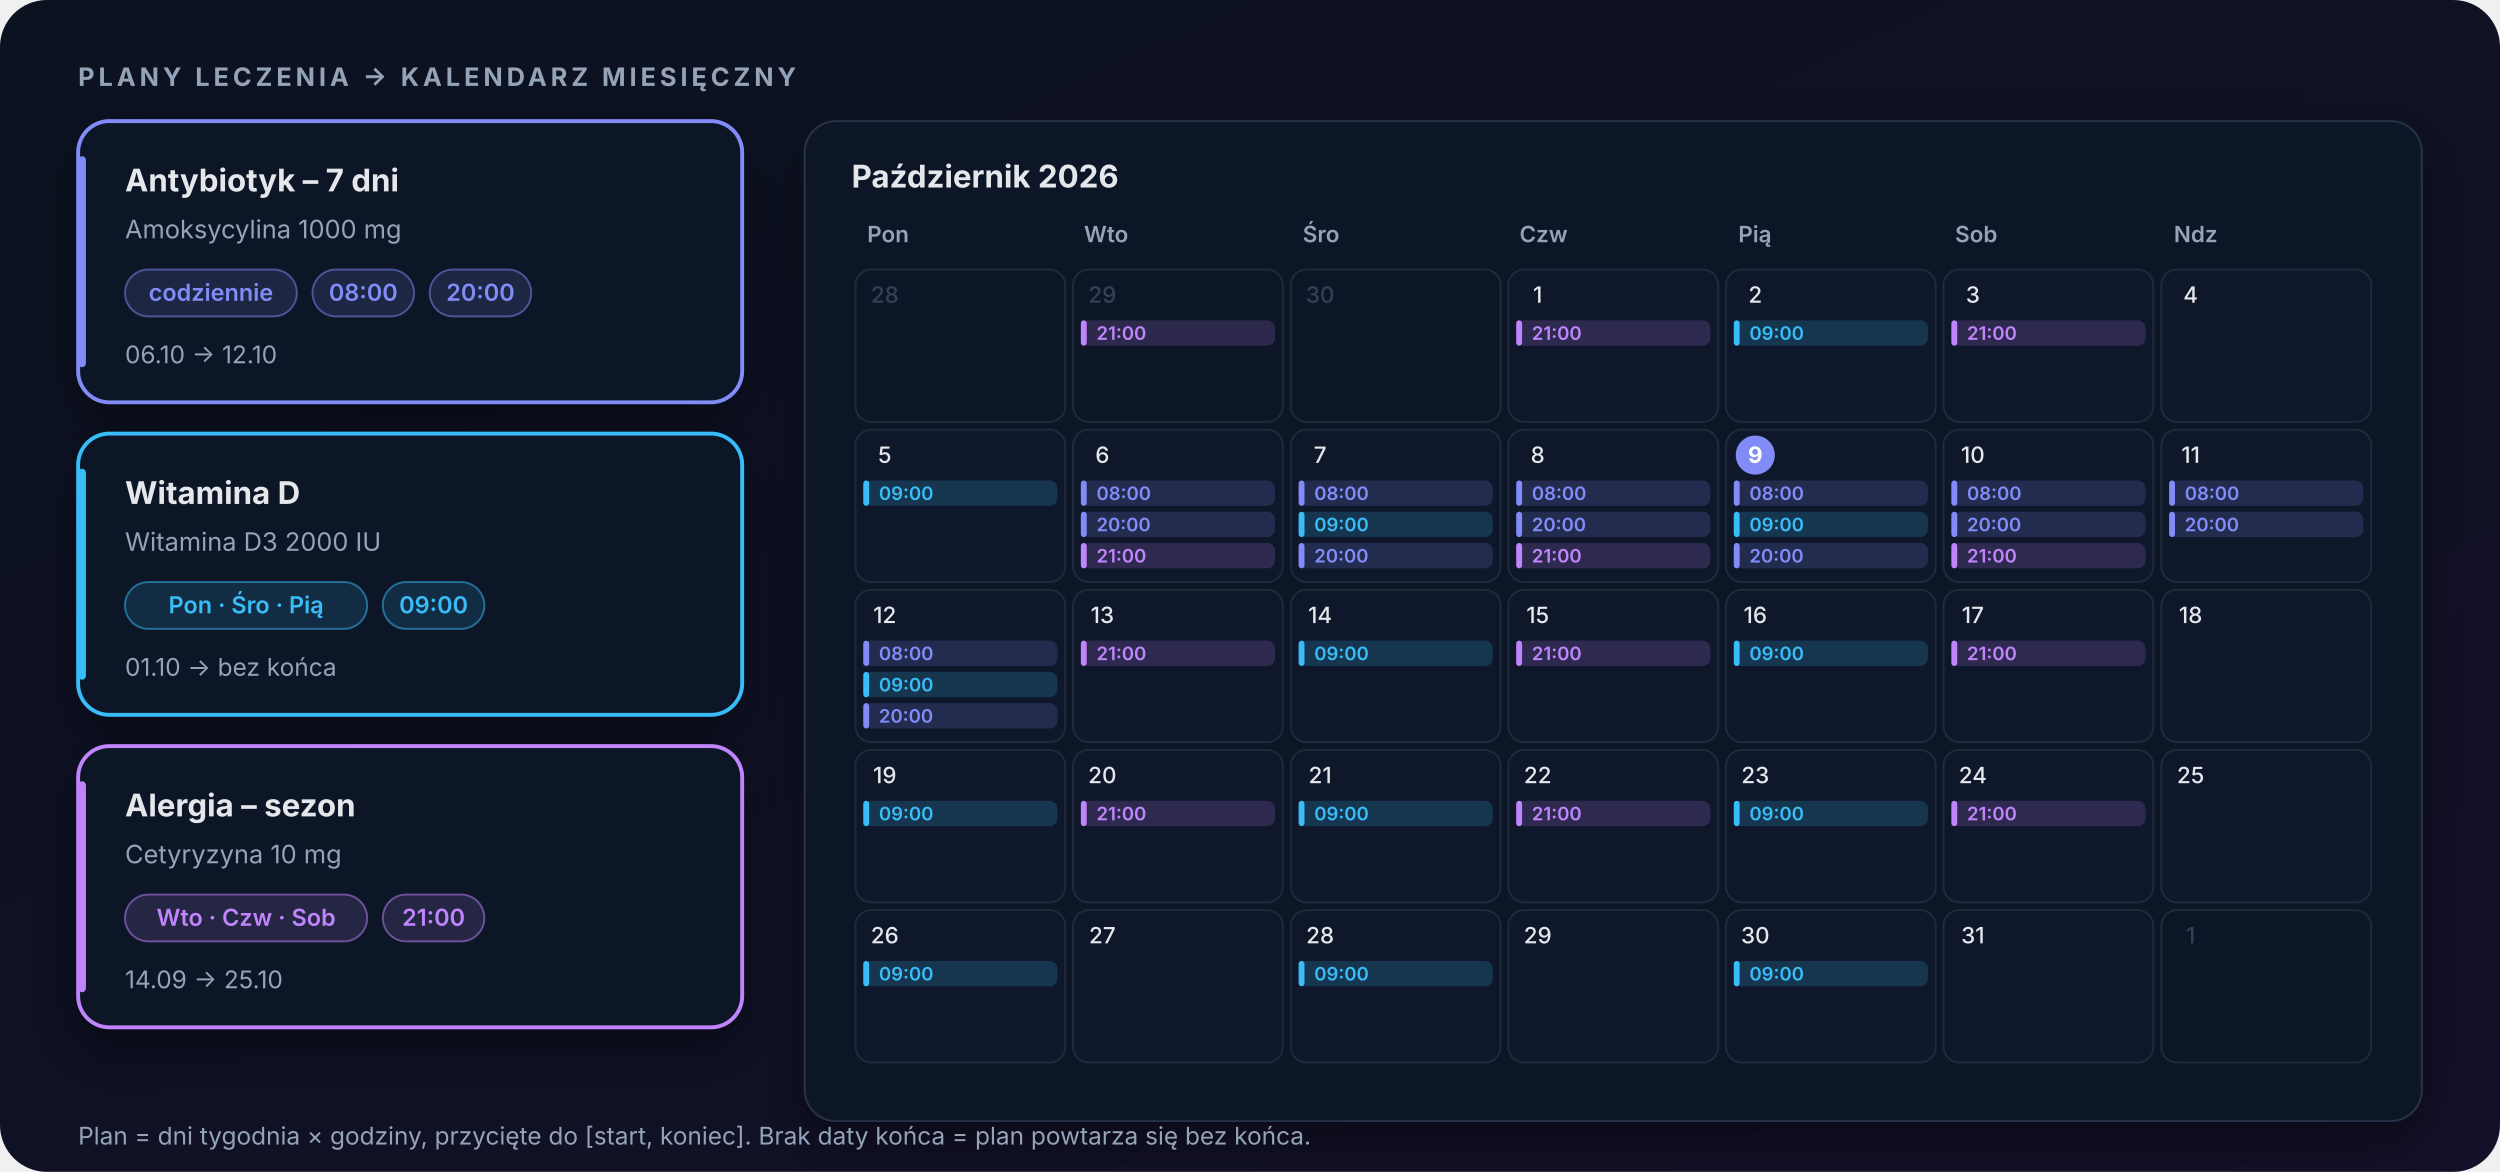
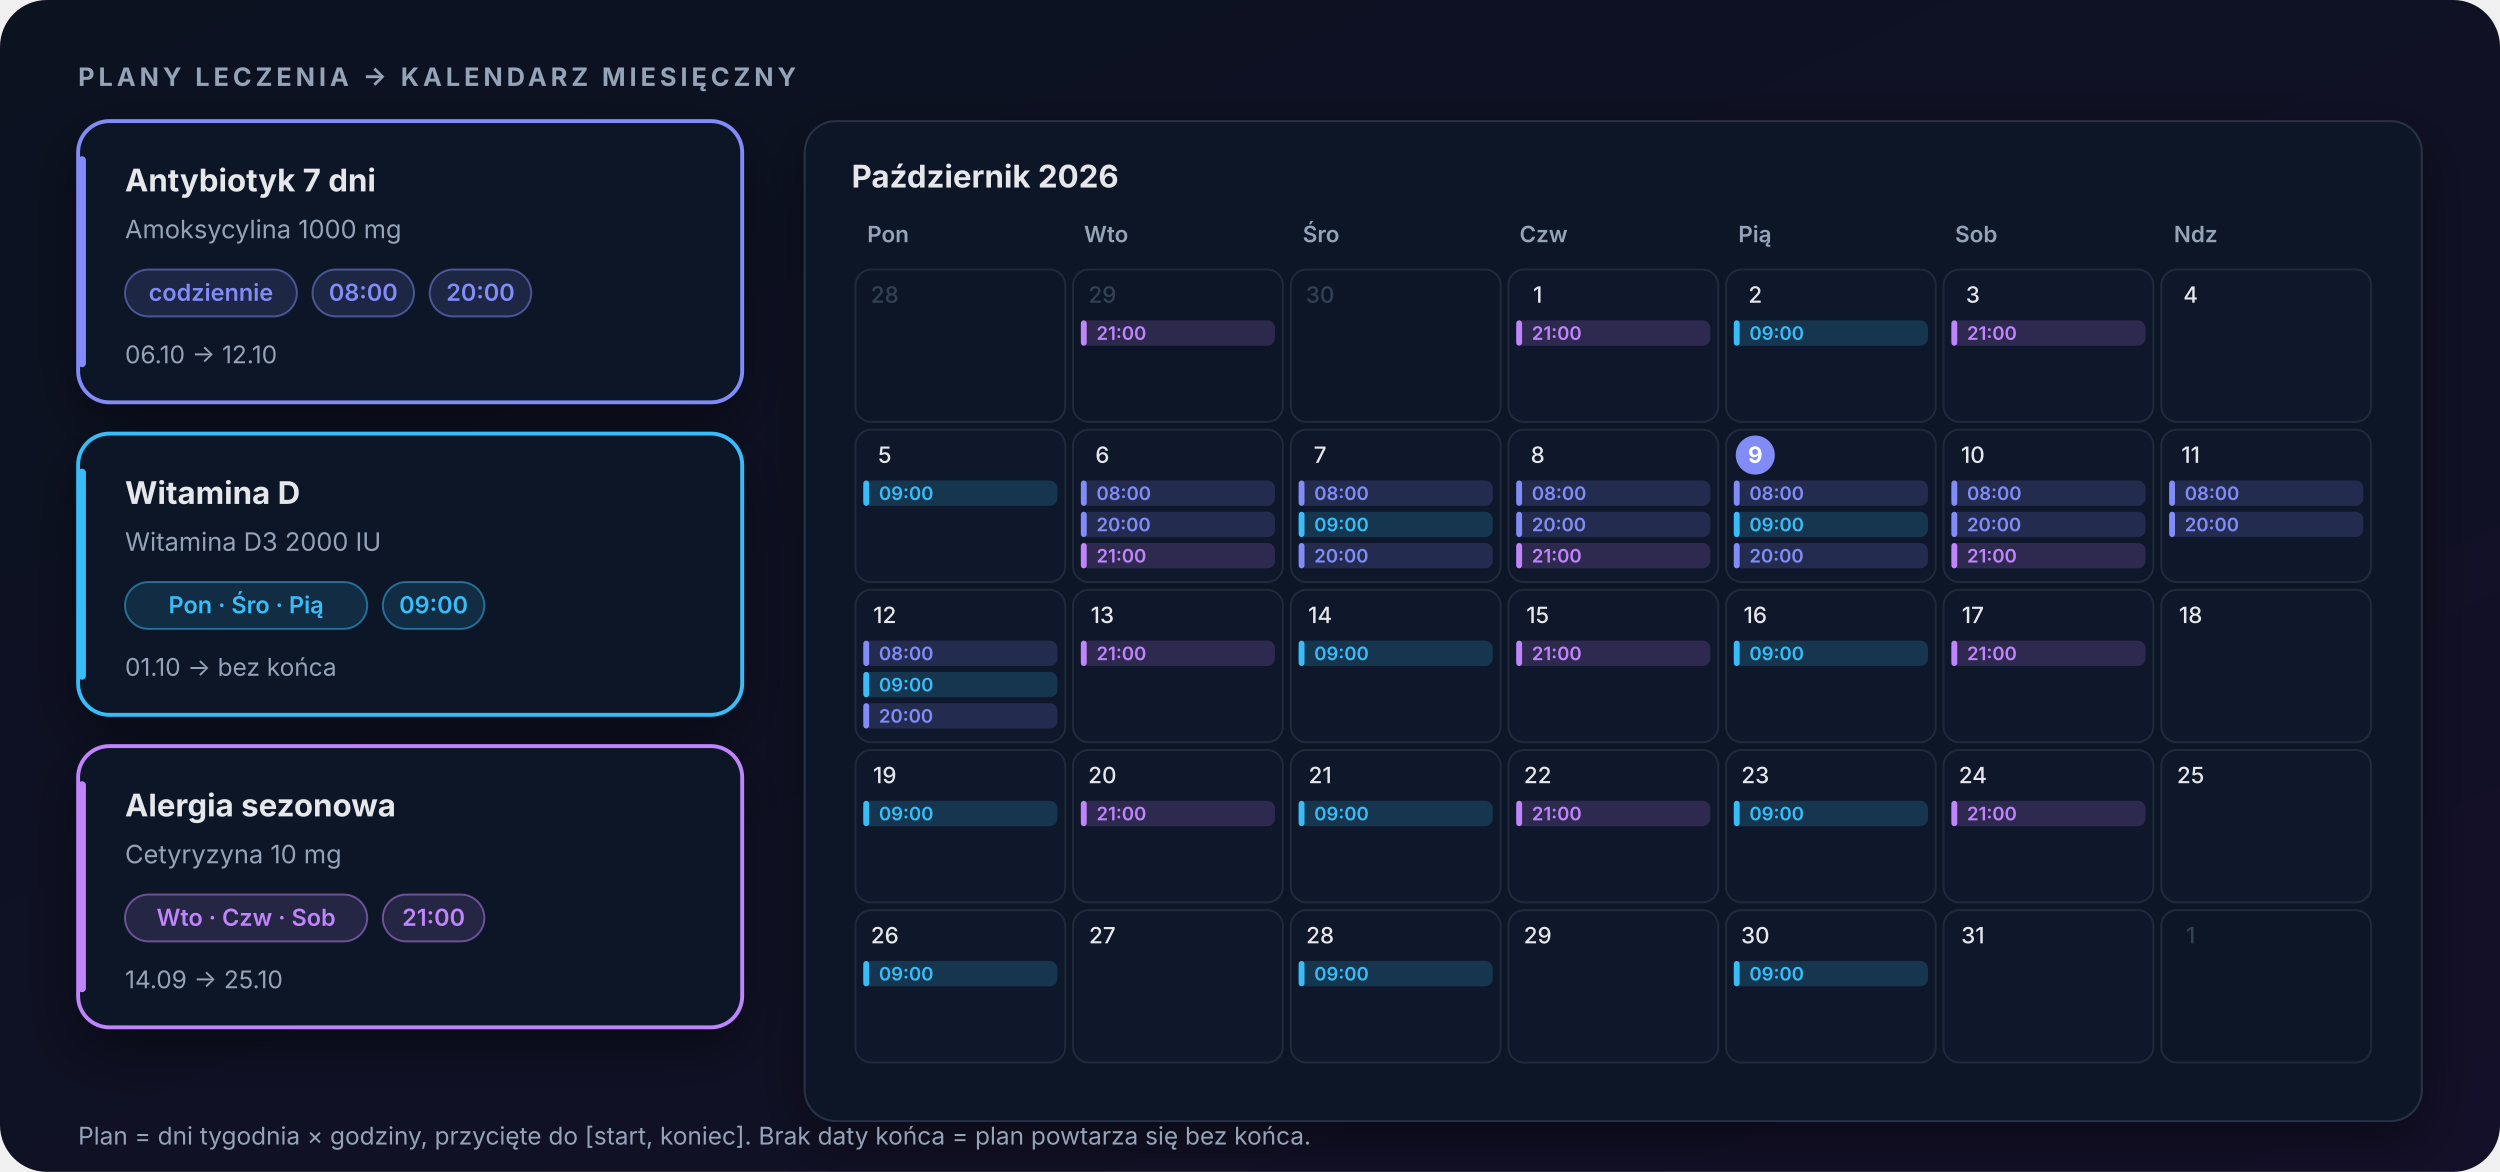
<svg xmlns="http://www.w3.org/2000/svg" width="1280" height="600" viewBox="0 0 1280 600" role="img" aria-label="Treatment plans expanded into a calendar">
  <style>@keyframes a1{0%,2.50%{opacity:0}4.38%,93.00%{opacity:1}96.00%,100%{opacity:0}}.a1{animation:a1 16s infinite;transform-box:fill-box}@keyframes a2{0%,27.50%{opacity:0}29.38%,93.00%{opacity:1}96.00%,100%{opacity:0}}.a2{animation:a2 16s infinite;transform-box:fill-box}@keyframes a3{0%,52.50%{opacity:0}54.38%,93.00%{opacity:1}96.00%,100%{opacity:0}}.a3{animation:a3 16s infinite;transform-box:fill-box}@keyframes a4{0%,56.00%{opacity:0;transform:translateY(6px)}57.56%,93.00%{opacity:1;transform:translateY(0)}96.00%,100%{opacity:0;transform:translateY(6px)}}.a4{animation:a4 16s infinite;transform-box:fill-box}@keyframes a5{0%,56.75%{opacity:0;transform:translateY(6px)}58.31%,93.00%{opacity:1;transform:translateY(0)}96.00%,100%{opacity:0;transform:translateY(6px)}}.a5{animation:a5 16s infinite;transform-box:fill-box}@keyframes a6{0%,32.12%{opacity:0;transform:translateY(6px)}33.69%,93.00%{opacity:1;transform:translateY(0)}96.00%,100%{opacity:0;transform:translateY(6px)}}.a6{animation:a6 16s infinite;transform-box:fill-box}@keyframes a7{0%,57.50%{opacity:0;transform:translateY(6px)}59.06%,93.00%{opacity:1;transform:translateY(0)}96.00%,100%{opacity:0;transform:translateY(6px)}}.a7{animation:a7 16s infinite;transform-box:fill-box}@keyframes a8{0%,33.25%{opacity:0;transform:translateY(6px)}34.81%,93.00%{opacity:1;transform:translateY(0)}96.00%,100%{opacity:0;transform:translateY(6px)}}.a8{animation:a8 16s infinite;transform-box:fill-box}@keyframes a9{0%,8.62%{opacity:0;transform:translateY(6px)}10.19%,93.00%{opacity:1;transform:translateY(0)}96.00%,100%{opacity:0;transform:translateY(6px)}}.a9{animation:a9 16s infinite;transform-box:fill-box}@keyframes a10{0%,8.62%{opacity:0;transform:translateY(6px)}10.19%,93.00%{opacity:1;transform:translateY(0)}96.00%,100%{opacity:0;transform:translateY(6px)}}.a10{animation:a10 16s infinite;transform-box:fill-box}@keyframes a11{0%,58.63%{opacity:0;transform:translateY(6px)}60.19%,93.00%{opacity:1;transform:translateY(0)}96.00%,100%{opacity:0;transform:translateY(6px)}}.a11{animation:a11 16s infinite;transform-box:fill-box}@keyframes a12{0%,9.00%{opacity:0;transform:translateY(6px)}10.56%,93.00%{opacity:1;transform:translateY(0)}96.00%,100%{opacity:0;transform:translateY(6px)}}.a12{animation:a12 16s infinite;transform-box:fill-box}@keyframes a13{0%,34.00%{opacity:0;transform:translateY(6px)}35.56%,93.00%{opacity:1;transform:translateY(0)}96.00%,100%{opacity:0;transform:translateY(6px)}}.a13{animation:a13 16s infinite;transform-box:fill-box}@keyframes a14{0%,9.00%{opacity:0;transform:translateY(6px)}10.56%,93.00%{opacity:1;transform:translateY(0)}96.00%,100%{opacity:0;transform:translateY(6px)}}.a14{animation:a14 16s infinite;transform-box:fill-box}@keyframes a15{0%,9.38%{opacity:0;transform:translateY(6px)}10.94%,93.00%{opacity:1;transform:translateY(0)}96.00%,100%{opacity:0;transform:translateY(6px)}}.a15{animation:a15 16s infinite;transform-box:fill-box}@keyframes a16{0%,9.38%{opacity:0;transform:translateY(6px)}10.94%,93.00%{opacity:1;transform:translateY(0)}96.00%,100%{opacity:0;transform:translateY(6px)}}.a16{animation:a16 16s infinite;transform-box:fill-box}@keyframes a17{0%,59.38%{opacity:0;transform:translateY(6px)}60.94%,93.00%{opacity:1;transform:translateY(0)}96.00%,100%{opacity:0;transform:translateY(6px)}}.a17{animation:a17 16s infinite;transform-box:fill-box}@keyframes a18{0%,9.75%{opacity:0;transform:translateY(6px)}11.31%,93.00%{opacity:1;transform:translateY(0)}96.00%,100%{opacity:0;transform:translateY(6px)}}.a18{animation:a18 16s infinite;transform-box:fill-box}@keyframes a19{0%,34.75%{opacity:0;transform:translateY(6px)}36.31%,93.00%{opacity:1;transform:translateY(0)}96.00%,100%{opacity:0;transform:translateY(6px)}}.a19{animation:a19 16s infinite;transform-box:fill-box}@keyframes a20{0%,9.75%{opacity:0;transform:translateY(6px)}11.31%,93.00%{opacity:1;transform:translateY(0)}96.00%,100%{opacity:0;transform:translateY(6px)}}.a20{animation:a20 16s infinite;transform-box:fill-box}@keyframes a21{0%,10.12%{opacity:0;transform:translateY(6px)}11.69%,93.00%{opacity:1;transform:translateY(0)}96.00%,100%{opacity:0;transform:translateY(6px)}}.a21{animation:a21 16s infinite;transform-box:fill-box}@keyframes a22{0%,10.12%{opacity:0;transform:translateY(6px)}11.69%,93.00%{opacity:1;transform:translateY(0)}96.00%,100%{opacity:0;transform:translateY(6px)}}.a22{animation:a22 16s infinite;transform-box:fill-box}@keyframes a23{0%,60.13%{opacity:0;transform:translateY(6px)}61.69%,93.00%{opacity:1;transform:translateY(0)}96.00%,100%{opacity:0;transform:translateY(6px)}}.a23{animation:a23 16s infinite;transform-box:fill-box}@keyframes a24{0%,10.50%{opacity:0;transform:translateY(6px)}12.06%,93.00%{opacity:1;transform:translateY(0)}96.00%,100%{opacity:0;transform:translateY(6px)}}.a24{animation:a24 16s infinite;transform-box:fill-box}@keyframes a25{0%,10.50%{opacity:0;transform:translateY(6px)}12.06%,93.00%{opacity:1;transform:translateY(0)}96.00%,100%{opacity:0;transform:translateY(6px)}}.a25{animation:a25 16s infinite;transform-box:fill-box}@keyframes a26{0%,10.88%{opacity:0;transform:translateY(6px)}12.44%,93.00%{opacity:1;transform:translateY(0)}96.00%,100%{opacity:0;transform:translateY(6px)}}.a26{animation:a26 16s infinite;transform-box:fill-box}@keyframes a27{0%,35.88%{opacity:0;transform:translateY(6px)}37.44%,93.00%{opacity:1;transform:translateY(0)}96.00%,100%{opacity:0;transform:translateY(6px)}}.a27{animation:a27 16s infinite;transform-box:fill-box}@keyframes a28{0%,10.88%{opacity:0;transform:translateY(6px)}12.44%,93.00%{opacity:1;transform:translateY(0)}96.00%,100%{opacity:0;transform:translateY(6px)}}.a28{animation:a28 16s infinite;transform-box:fill-box}@keyframes a29{0%,61.25%{opacity:0;transform:translateY(6px)}62.81%,93.00%{opacity:1;transform:translateY(0)}96.00%,100%{opacity:0;transform:translateY(6px)}}.a29{animation:a29 16s infinite;transform-box:fill-box}@keyframes a30{0%,36.62%{opacity:0;transform:translateY(6px)}38.19%,93.00%{opacity:1;transform:translateY(0)}96.00%,100%{opacity:0;transform:translateY(6px)}}.a30{animation:a30 16s infinite;transform-box:fill-box}@keyframes a31{0%,62.00%{opacity:0;transform:translateY(6px)}63.56%,93.00%{opacity:1;transform:translateY(0)}96.00%,100%{opacity:0;transform:translateY(6px)}}.a31{animation:a31 16s infinite;transform-box:fill-box}@keyframes a32{0%,37.38%{opacity:0;transform:translateY(6px)}38.94%,93.00%{opacity:1;transform:translateY(0)}96.00%,100%{opacity:0;transform:translateY(6px)}}.a32{animation:a32 16s infinite;transform-box:fill-box}@keyframes a33{0%,62.75%{opacity:0;transform:translateY(6px)}64.31%,93.00%{opacity:1;transform:translateY(0)}96.00%,100%{opacity:0;transform:translateY(6px)}}.a33{animation:a33 16s infinite;transform-box:fill-box}@keyframes a34{0%,38.50%{opacity:0;transform:translateY(6px)}40.06%,93.00%{opacity:1;transform:translateY(0)}96.00%,100%{opacity:0;transform:translateY(6px)}}.a34{animation:a34 16s infinite;transform-box:fill-box}@keyframes a35{0%,63.88%{opacity:0;transform:translateY(6px)}65.44%,93.00%{opacity:1;transform:translateY(0)}96.00%,100%{opacity:0;transform:translateY(6px)}}.a35{animation:a35 16s infinite;transform-box:fill-box}@keyframes a36{0%,39.25%{opacity:0;transform:translateY(6px)}40.81%,93.00%{opacity:1;transform:translateY(0)}96.00%,100%{opacity:0;transform:translateY(6px)}}.a36{animation:a36 16s infinite;transform-box:fill-box}@keyframes a37{0%,64.62%{opacity:0;transform:translateY(6px)}66.19%,93.00%{opacity:1;transform:translateY(0)}96.00%,100%{opacity:0;transform:translateY(6px)}}.a37{animation:a37 16s infinite;transform-box:fill-box}@keyframes a38{0%,40.00%{opacity:0;transform:translateY(6px)}41.56%,93.00%{opacity:1;transform:translateY(0)}96.00%,100%{opacity:0;transform:translateY(6px)}}.a38{animation:a38 16s infinite;transform-box:fill-box}@keyframes a39{0%,65.38%{opacity:0;transform:translateY(6px)}66.94%,93.00%{opacity:1;transform:translateY(0)}96.00%,100%{opacity:0;transform:translateY(6px)}}.a39{animation:a39 16s infinite;transform-box:fill-box}@keyframes a40{0%,41.12%{opacity:0;transform:translateY(6px)}42.69%,93.00%{opacity:1;transform:translateY(0)}96.00%,100%{opacity:0;transform:translateY(6px)}}.a40{animation:a40 16s infinite;transform-box:fill-box}@keyframes a41{0%,41.88%{opacity:0;transform:translateY(6px)}43.44%,93.00%{opacity:1;transform:translateY(0)}96.00%,100%{opacity:0;transform:translateY(6px)}}.a41{animation:a41 16s infinite;transform-box:fill-box}@keyframes a42{0%,42.62%{opacity:0;transform:translateY(6px)}44.19%,93.00%{opacity:1;transform:translateY(0)}96.00%,100%{opacity:0;transform:translateY(6px)}}.a42{animation:a42 16s infinite;transform-box:fill-box}text{font-family:-apple-system,BlinkMacSystemFont,'Segoe UI',Inter,Roboto,'Helvetica Neue',Arial,sans-serif}</style>
  <defs>
    <linearGradient id="bg" x1="0" y1="0" x2="1" y2="1">
      <stop offset="0" stop-color="#0b1220" />
      <stop offset="1" stop-color="#141029" />
    </linearGradient>
    <filter id="sh" x="-20%" y="-20%" width="140%" height="160%">
      <feDropShadow dx="0" dy="10" stdDeviation="14" flood-color="#000" flood-opacity="0.45" />
    </filter>
    <clipPath id="clip">
      <rect width="1280" height="600" rx="24" />
    </clipPath>
  </defs>
  <g clip-path="url(#clip)">
    <rect width="1280" height="600" fill="url(#bg)" />
    <text x="40" y="44" font-size="13" font-weight="700" letter-spacing="2" fill="#94a3b8">PLANY LECZENIA → KALENDARZ MIESIĘCZNY</text>
    <rect x="40" y="62" width="340" height="144" rx="16" fill="#111827" stroke="#263244" filter="url(#sh)" />
    <rect class="a1" x="40" y="62" width="340" height="144" rx="16" fill="none" stroke="#818cf8" stroke-width="2" />
    <rect x="40" y="80" width="4" height="108" rx="2" fill="#818cf8" />
-     <text x="64" y="98" font-size="16" font-weight="700" fill="#e5e7eb">Antybiotyk – 7 dni</text>
+     <text x="64" y="98" font-size="16" font-weight="700" fill="#e5e7eb">Antybiotyk 7 dni</text>
    <text x="64" y="122" font-size="13" fill="#94a3b8">Amoksycylina 1000 mg</text>
    <rect x="64" y="138" width="88" height="24" rx="12" fill="#818cf8" fill-opacity=".14" stroke="#818cf8" stroke-opacity=".5" />
    <text x="108" y="154" font-size="12" fill="#818cf8" text-anchor="middle" font-weight="600">codziennie</text>
    <rect x="160" y="138" width="52" height="24" rx="12" fill="#818cf8" fill-opacity=".14" stroke="#818cf8" stroke-opacity=".5" />
    <text x="186" y="154" font-size="12" fill="#818cf8" text-anchor="middle" font-weight="600">08:00</text>
    <rect x="220" y="138" width="52" height="24" rx="12" fill="#818cf8" fill-opacity=".14" stroke="#818cf8" stroke-opacity=".5" />
    <text x="246" y="154" font-size="12" fill="#818cf8" text-anchor="middle" font-weight="600">20:00</text>
    <text x="64" y="186" font-size="12.5" fill="#94a3b8" font-family="ui-monospace,SFMono-Regular,Menlo,Consolas,monospace">06.10 → 12.10</text>
    <rect x="40" y="222" width="340" height="144" rx="16" fill="#111827" stroke="#263244" filter="url(#sh)" />
    <rect class="a2" x="40" y="222" width="340" height="144" rx="16" fill="none" stroke="#38bdf8" stroke-width="2" />
    <rect x="40" y="240" width="4" height="108" rx="2" fill="#38bdf8" />
    <text x="64" y="258" font-size="16" font-weight="700" fill="#e5e7eb">Witamina D</text>
    <text x="64" y="282" font-size="13" fill="#94a3b8">Witamina D3 2000 IU</text>
    <rect x="64" y="298" width="124" height="24" rx="12" fill="#38bdf8" fill-opacity=".14" stroke="#38bdf8" stroke-opacity=".5" />
    <text x="126" y="314" font-size="12" fill="#38bdf8" text-anchor="middle" font-weight="600">Pon · Śro · Pią</text>
    <rect x="196" y="298" width="52" height="24" rx="12" fill="#38bdf8" fill-opacity=".14" stroke="#38bdf8" stroke-opacity=".5" />
    <text x="222" y="314" font-size="12" fill="#38bdf8" text-anchor="middle" font-weight="600">09:00</text>
    <text x="64" y="346" font-size="12.5" fill="#94a3b8" font-family="ui-monospace,SFMono-Regular,Menlo,Consolas,monospace">01.10 → bez końca</text>
    <rect x="40" y="382" width="340" height="144" rx="16" fill="#111827" stroke="#263244" filter="url(#sh)" />
    <rect class="a3" x="40" y="382" width="340" height="144" rx="16" fill="none" stroke="#c084fc" stroke-width="2" />
    <rect x="40" y="400" width="4" height="108" rx="2" fill="#c084fc" />
-     <text x="64" y="418" font-size="16" font-weight="700" fill="#e5e7eb">Alergia – sezon</text>
+     <text x="64" y="418" font-size="16" font-weight="700" fill="#e5e7eb">Alergia sezonowa</text>
    <text x="64" y="442" font-size="13" fill="#94a3b8">Cetyryzyna 10 mg</text>
    <rect x="64" y="458" width="124" height="24" rx="12" fill="#c084fc" fill-opacity=".14" stroke="#c084fc" stroke-opacity=".5" />
    <text x="126" y="474" font-size="12" fill="#c084fc" text-anchor="middle" font-weight="600">Wto · Czw · Sob</text>
    <rect x="196" y="458" width="52" height="24" rx="12" fill="#c084fc" fill-opacity=".14" stroke="#c084fc" stroke-opacity=".5" />
    <text x="222" y="474" font-size="12" fill="#c084fc" text-anchor="middle" font-weight="600">21:00</text>
    <text x="64" y="506" font-size="12.5" fill="#94a3b8" font-family="ui-monospace,SFMono-Regular,Menlo,Consolas,monospace">14.09 → 25.10</text>
    <rect x="412" y="62" width="828" height="512" rx="16" fill="#111827" stroke="#263244" filter="url(#sh)" />
    <text x="436" y="96" font-size="16" font-weight="700" fill="#e5e7eb">Październik 2026</text>
    <text x="444" y="124" font-size="11.5" font-weight="600" fill="#94a3b8">Pon</text>
    <text x="555" y="124" font-size="11.5" font-weight="600" fill="#94a3b8">Wto</text>
    <text x="667" y="124" font-size="11.5" font-weight="600" fill="#94a3b8">Śro</text>
    <text x="778" y="124" font-size="11.5" font-weight="600" fill="#94a3b8">Czw</text>
    <text x="890" y="124" font-size="11.5" font-weight="600" fill="#94a3b8">Pią</text>
    <text x="1001" y="124" font-size="11.5" font-weight="600" fill="#94a3b8">Sob</text>
    <text x="1113" y="124" font-size="11.5" font-weight="600" fill="#94a3b8">Ndz</text>
    <rect x="438.0" y="138" width="107.4" height="78" rx="8" fill="none" stroke="#1f2a3a" />
    <text x="453.0" y="155" font-size="11.5" font-weight="500" fill="#334155" text-anchor="middle">28</text>
    <rect x="549.4" y="138" width="107.4" height="78" rx="8" fill="none" stroke="#1f2a3a" />
    <text x="564.4" y="155" font-size="11.5" font-weight="500" fill="#334155" text-anchor="middle">29</text>
    <g class="a4">
      <rect x="553.4" y="164" width="99.4" height="13" rx="4" fill="#c084fc" fill-opacity=".18" />
      <rect x="553.4" y="164" width="3" height="13" rx="1.5" fill="#c084fc" />
      <text x="561.4" y="174" font-size="9.5" font-weight="600" fill="#c084fc">21:00</text>
    </g>
    <rect x="660.9" y="138" width="107.4" height="78" rx="8" fill="none" stroke="#1f2a3a" />
    <text x="675.9" y="155" font-size="11.5" font-weight="500" fill="#334155" text-anchor="middle">30</text>
    <rect x="772.3" y="138" width="107.4" height="78" rx="8" fill="#0f172a" stroke="#1f2a3a" />
    <text x="787.3" y="155" font-size="11.5" font-weight="500" fill="#e5e7eb" text-anchor="middle">1</text>
    <g class="a5">
      <rect x="776.3" y="164" width="99.4" height="13" rx="4" fill="#c084fc" fill-opacity=".18" />
      <rect x="776.3" y="164" width="3" height="13" rx="1.5" fill="#c084fc" />
      <text x="784.3" y="174" font-size="9.5" font-weight="600" fill="#c084fc">21:00</text>
    </g>
    <rect x="883.7" y="138" width="107.4" height="78" rx="8" fill="#0f172a" stroke="#1f2a3a" />
    <text x="898.7" y="155" font-size="11.5" font-weight="500" fill="#e5e7eb" text-anchor="middle">2</text>
    <g class="a6">
      <rect x="887.7" y="164" width="99.4" height="13" rx="4" fill="#38bdf8" fill-opacity=".18" />
      <rect x="887.7" y="164" width="3" height="13" rx="1.5" fill="#38bdf8" />
      <text x="895.7" y="174" font-size="9.5" font-weight="600" fill="#38bdf8">09:00</text>
    </g>
    <rect x="995.1" y="138" width="107.4" height="78" rx="8" fill="#0f172a" stroke="#1f2a3a" />
    <text x="1010.1" y="155" font-size="11.5" font-weight="500" fill="#e5e7eb" text-anchor="middle">3</text>
    <g class="a7">
      <rect x="999.1" y="164" width="99.4" height="13" rx="4" fill="#c084fc" fill-opacity=".18" />
      <rect x="999.1" y="164" width="3" height="13" rx="1.5" fill="#c084fc" />
      <text x="1007.1" y="174" font-size="9.5" font-weight="600" fill="#c084fc">21:00</text>
    </g>
    <rect x="1106.6" y="138" width="107.4" height="78" rx="8" fill="#0f172a" stroke="#1f2a3a" />
    <text x="1121.6" y="155" font-size="11.5" font-weight="500" fill="#e5e7eb" text-anchor="middle">4</text>
    <rect x="438.0" y="220" width="107.4" height="78" rx="8" fill="#0f172a" stroke="#1f2a3a" />
    <text x="453.0" y="237" font-size="11.5" font-weight="500" fill="#e5e7eb" text-anchor="middle">5</text>
    <g class="a8">
      <rect x="442.0" y="246" width="99.4" height="13" rx="4" fill="#38bdf8" fill-opacity=".18" />
      <rect x="442.0" y="246" width="3" height="13" rx="1.5" fill="#38bdf8" />
      <text x="450.0" y="256" font-size="9.5" font-weight="600" fill="#38bdf8">09:00</text>
    </g>
    <rect x="549.4" y="220" width="107.4" height="78" rx="8" fill="#0f172a" stroke="#1f2a3a" />
    <text x="564.4" y="237" font-size="11.5" font-weight="500" fill="#e5e7eb" text-anchor="middle">6</text>
    <g class="a9">
      <rect x="553.4" y="246" width="99.4" height="13" rx="4" fill="#818cf8" fill-opacity=".18" />
      <rect x="553.4" y="246" width="3" height="13" rx="1.5" fill="#818cf8" />
      <text x="561.4" y="256" font-size="9.5" font-weight="600" fill="#818cf8">08:00</text>
    </g>
    <g class="a10">
      <rect x="553.4" y="262" width="99.4" height="13" rx="4" fill="#818cf8" fill-opacity=".18" />
      <rect x="553.4" y="262" width="3" height="13" rx="1.5" fill="#818cf8" />
      <text x="561.4" y="272" font-size="9.5" font-weight="600" fill="#818cf8">20:00</text>
    </g>
    <g class="a11">
      <rect x="553.4" y="278" width="99.4" height="13" rx="4" fill="#c084fc" fill-opacity=".18" />
      <rect x="553.4" y="278" width="3" height="13" rx="1.5" fill="#c084fc" />
      <text x="561.4" y="288" font-size="9.5" font-weight="600" fill="#c084fc">21:00</text>
    </g>
    <rect x="660.9" y="220" width="107.4" height="78" rx="8" fill="#0f172a" stroke="#1f2a3a" />
    <text x="675.9" y="237" font-size="11.5" font-weight="500" fill="#e5e7eb" text-anchor="middle">7</text>
    <g class="a12">
      <rect x="664.9" y="246" width="99.4" height="13" rx="4" fill="#818cf8" fill-opacity=".18" />
      <rect x="664.9" y="246" width="3" height="13" rx="1.5" fill="#818cf8" />
      <text x="672.9" y="256" font-size="9.5" font-weight="600" fill="#818cf8">08:00</text>
    </g>
    <g class="a13">
      <rect x="664.9" y="262" width="99.4" height="13" rx="4" fill="#38bdf8" fill-opacity=".18" />
      <rect x="664.9" y="262" width="3" height="13" rx="1.5" fill="#38bdf8" />
      <text x="672.9" y="272" font-size="9.5" font-weight="600" fill="#38bdf8">09:00</text>
    </g>
    <g class="a14">
      <rect x="664.9" y="278" width="99.4" height="13" rx="4" fill="#818cf8" fill-opacity=".18" />
      <rect x="664.9" y="278" width="3" height="13" rx="1.5" fill="#818cf8" />
      <text x="672.9" y="288" font-size="9.5" font-weight="600" fill="#818cf8">20:00</text>
    </g>
    <rect x="772.3" y="220" width="107.4" height="78" rx="8" fill="#0f172a" stroke="#1f2a3a" />
    <text x="787.3" y="237" font-size="11.5" font-weight="500" fill="#e5e7eb" text-anchor="middle">8</text>
    <g class="a15">
      <rect x="776.3" y="246" width="99.4" height="13" rx="4" fill="#818cf8" fill-opacity=".18" />
      <rect x="776.3" y="246" width="3" height="13" rx="1.5" fill="#818cf8" />
      <text x="784.3" y="256" font-size="9.5" font-weight="600" fill="#818cf8">08:00</text>
    </g>
    <g class="a16">
      <rect x="776.3" y="262" width="99.4" height="13" rx="4" fill="#818cf8" fill-opacity=".18" />
      <rect x="776.3" y="262" width="3" height="13" rx="1.5" fill="#818cf8" />
      <text x="784.3" y="272" font-size="9.5" font-weight="600" fill="#818cf8">20:00</text>
    </g>
    <g class="a17">
      <rect x="776.3" y="278" width="99.4" height="13" rx="4" fill="#c084fc" fill-opacity=".18" />
      <rect x="776.3" y="278" width="3" height="13" rx="1.5" fill="#c084fc" />
      <text x="784.3" y="288" font-size="9.5" font-weight="600" fill="#c084fc">21:00</text>
    </g>
    <rect x="883.7" y="220" width="107.4" height="78" rx="8" fill="#0f172a" stroke="#1f2a3a" />
    <circle cx="898.7" cy="233" r="10" fill="#818cf8" />
    <text x="898.7" y="237" font-size="11.5" font-weight="700" fill="#fff" text-anchor="middle">9</text>
    <g class="a18">
      <rect x="887.7" y="246" width="99.4" height="13" rx="4" fill="#818cf8" fill-opacity=".18" />
      <rect x="887.7" y="246" width="3" height="13" rx="1.5" fill="#818cf8" />
      <text x="895.7" y="256" font-size="9.5" font-weight="600" fill="#818cf8">08:00</text>
    </g>
    <g class="a19">
      <rect x="887.7" y="262" width="99.4" height="13" rx="4" fill="#38bdf8" fill-opacity=".18" />
      <rect x="887.7" y="262" width="3" height="13" rx="1.5" fill="#38bdf8" />
      <text x="895.7" y="272" font-size="9.5" font-weight="600" fill="#38bdf8">09:00</text>
    </g>
    <g class="a20">
      <rect x="887.7" y="278" width="99.4" height="13" rx="4" fill="#818cf8" fill-opacity=".18" />
      <rect x="887.7" y="278" width="3" height="13" rx="1.5" fill="#818cf8" />
      <text x="895.7" y="288" font-size="9.5" font-weight="600" fill="#818cf8">20:00</text>
    </g>
    <rect x="995.1" y="220" width="107.4" height="78" rx="8" fill="#0f172a" stroke="#1f2a3a" />
    <text x="1010.1" y="237" font-size="11.5" font-weight="500" fill="#e5e7eb" text-anchor="middle">10</text>
    <g class="a21">
      <rect x="999.1" y="246" width="99.4" height="13" rx="4" fill="#818cf8" fill-opacity=".18" />
      <rect x="999.1" y="246" width="3" height="13" rx="1.5" fill="#818cf8" />
      <text x="1007.1" y="256" font-size="9.5" font-weight="600" fill="#818cf8">08:00</text>
    </g>
    <g class="a22">
      <rect x="999.1" y="262" width="99.4" height="13" rx="4" fill="#818cf8" fill-opacity=".18" />
      <rect x="999.1" y="262" width="3" height="13" rx="1.5" fill="#818cf8" />
      <text x="1007.1" y="272" font-size="9.5" font-weight="600" fill="#818cf8">20:00</text>
    </g>
    <g class="a23">
      <rect x="999.1" y="278" width="99.4" height="13" rx="4" fill="#c084fc" fill-opacity=".18" />
      <rect x="999.1" y="278" width="3" height="13" rx="1.5" fill="#c084fc" />
      <text x="1007.1" y="288" font-size="9.5" font-weight="600" fill="#c084fc">21:00</text>
    </g>
    <rect x="1106.6" y="220" width="107.4" height="78" rx="8" fill="#0f172a" stroke="#1f2a3a" />
    <text x="1121.6" y="237" font-size="11.5" font-weight="500" fill="#e5e7eb" text-anchor="middle">11</text>
    <g class="a24">
      <rect x="1110.6" y="246" width="99.4" height="13" rx="4" fill="#818cf8" fill-opacity=".18" />
      <rect x="1110.6" y="246" width="3" height="13" rx="1.5" fill="#818cf8" />
      <text x="1118.6" y="256" font-size="9.5" font-weight="600" fill="#818cf8">08:00</text>
    </g>
    <g class="a25">
      <rect x="1110.6" y="262" width="99.4" height="13" rx="4" fill="#818cf8" fill-opacity=".18" />
      <rect x="1110.6" y="262" width="3" height="13" rx="1.5" fill="#818cf8" />
      <text x="1118.6" y="272" font-size="9.5" font-weight="600" fill="#818cf8">20:00</text>
    </g>
    <rect x="438.0" y="302" width="107.4" height="78" rx="8" fill="#0f172a" stroke="#1f2a3a" />
    <text x="453.0" y="319" font-size="11.5" font-weight="500" fill="#e5e7eb" text-anchor="middle">12</text>
    <g class="a26">
      <rect x="442.0" y="328" width="99.4" height="13" rx="4" fill="#818cf8" fill-opacity=".18" />
      <rect x="442.0" y="328" width="3" height="13" rx="1.5" fill="#818cf8" />
      <text x="450.0" y="338" font-size="9.5" font-weight="600" fill="#818cf8">08:00</text>
    </g>
    <g class="a27">
      <rect x="442.0" y="344" width="99.4" height="13" rx="4" fill="#38bdf8" fill-opacity=".18" />
      <rect x="442.0" y="344" width="3" height="13" rx="1.5" fill="#38bdf8" />
      <text x="450.0" y="354" font-size="9.5" font-weight="600" fill="#38bdf8">09:00</text>
    </g>
    <g class="a28">
      <rect x="442.0" y="360" width="99.4" height="13" rx="4" fill="#818cf8" fill-opacity=".18" />
      <rect x="442.0" y="360" width="3" height="13" rx="1.5" fill="#818cf8" />
      <text x="450.0" y="370" font-size="9.5" font-weight="600" fill="#818cf8">20:00</text>
    </g>
    <rect x="549.4" y="302" width="107.4" height="78" rx="8" fill="#0f172a" stroke="#1f2a3a" />
    <text x="564.4" y="319" font-size="11.5" font-weight="500" fill="#e5e7eb" text-anchor="middle">13</text>
    <g class="a29">
      <rect x="553.4" y="328" width="99.4" height="13" rx="4" fill="#c084fc" fill-opacity=".18" />
      <rect x="553.4" y="328" width="3" height="13" rx="1.5" fill="#c084fc" />
      <text x="561.4" y="338" font-size="9.5" font-weight="600" fill="#c084fc">21:00</text>
    </g>
    <rect x="660.9" y="302" width="107.4" height="78" rx="8" fill="#0f172a" stroke="#1f2a3a" />
    <text x="675.9" y="319" font-size="11.5" font-weight="500" fill="#e5e7eb" text-anchor="middle">14</text>
    <g class="a30">
      <rect x="664.9" y="328" width="99.4" height="13" rx="4" fill="#38bdf8" fill-opacity=".18" />
      <rect x="664.9" y="328" width="3" height="13" rx="1.5" fill="#38bdf8" />
      <text x="672.9" y="338" font-size="9.5" font-weight="600" fill="#38bdf8">09:00</text>
    </g>
    <rect x="772.3" y="302" width="107.4" height="78" rx="8" fill="#0f172a" stroke="#1f2a3a" />
    <text x="787.3" y="319" font-size="11.5" font-weight="500" fill="#e5e7eb" text-anchor="middle">15</text>
    <g class="a31">
      <rect x="776.3" y="328" width="99.4" height="13" rx="4" fill="#c084fc" fill-opacity=".18" />
      <rect x="776.3" y="328" width="3" height="13" rx="1.5" fill="#c084fc" />
      <text x="784.3" y="338" font-size="9.5" font-weight="600" fill="#c084fc">21:00</text>
    </g>
    <rect x="883.7" y="302" width="107.4" height="78" rx="8" fill="#0f172a" stroke="#1f2a3a" />
    <text x="898.7" y="319" font-size="11.5" font-weight="500" fill="#e5e7eb" text-anchor="middle">16</text>
    <g class="a32">
      <rect x="887.7" y="328" width="99.4" height="13" rx="4" fill="#38bdf8" fill-opacity=".18" />
      <rect x="887.7" y="328" width="3" height="13" rx="1.5" fill="#38bdf8" />
      <text x="895.7" y="338" font-size="9.5" font-weight="600" fill="#38bdf8">09:00</text>
    </g>
    <rect x="995.1" y="302" width="107.4" height="78" rx="8" fill="#0f172a" stroke="#1f2a3a" />
    <text x="1010.1" y="319" font-size="11.5" font-weight="500" fill="#e5e7eb" text-anchor="middle">17</text>
    <g class="a33">
      <rect x="999.1" y="328" width="99.4" height="13" rx="4" fill="#c084fc" fill-opacity=".18" />
      <rect x="999.1" y="328" width="3" height="13" rx="1.5" fill="#c084fc" />
      <text x="1007.1" y="338" font-size="9.5" font-weight="600" fill="#c084fc">21:00</text>
    </g>
    <rect x="1106.6" y="302" width="107.4" height="78" rx="8" fill="#0f172a" stroke="#1f2a3a" />
    <text x="1121.6" y="319" font-size="11.5" font-weight="500" fill="#e5e7eb" text-anchor="middle">18</text>
    <rect x="438.0" y="384" width="107.4" height="78" rx="8" fill="#0f172a" stroke="#1f2a3a" />
    <text x="453.0" y="401" font-size="11.5" font-weight="500" fill="#e5e7eb" text-anchor="middle">19</text>
    <g class="a34">
      <rect x="442.0" y="410" width="99.4" height="13" rx="4" fill="#38bdf8" fill-opacity=".18" />
      <rect x="442.0" y="410" width="3" height="13" rx="1.5" fill="#38bdf8" />
      <text x="450.0" y="420" font-size="9.5" font-weight="600" fill="#38bdf8">09:00</text>
    </g>
    <rect x="549.4" y="384" width="107.4" height="78" rx="8" fill="#0f172a" stroke="#1f2a3a" />
    <text x="564.4" y="401" font-size="11.5" font-weight="500" fill="#e5e7eb" text-anchor="middle">20</text>
    <g class="a35">
      <rect x="553.4" y="410" width="99.4" height="13" rx="4" fill="#c084fc" fill-opacity=".18" />
      <rect x="553.4" y="410" width="3" height="13" rx="1.5" fill="#c084fc" />
      <text x="561.4" y="420" font-size="9.5" font-weight="600" fill="#c084fc">21:00</text>
    </g>
    <rect x="660.9" y="384" width="107.4" height="78" rx="8" fill="#0f172a" stroke="#1f2a3a" />
    <text x="675.9" y="401" font-size="11.5" font-weight="500" fill="#e5e7eb" text-anchor="middle">21</text>
    <g class="a36">
      <rect x="664.9" y="410" width="99.4" height="13" rx="4" fill="#38bdf8" fill-opacity=".18" />
      <rect x="664.9" y="410" width="3" height="13" rx="1.5" fill="#38bdf8" />
      <text x="672.9" y="420" font-size="9.5" font-weight="600" fill="#38bdf8">09:00</text>
    </g>
    <rect x="772.3" y="384" width="107.4" height="78" rx="8" fill="#0f172a" stroke="#1f2a3a" />
    <text x="787.3" y="401" font-size="11.5" font-weight="500" fill="#e5e7eb" text-anchor="middle">22</text>
    <g class="a37">
      <rect x="776.3" y="410" width="99.4" height="13" rx="4" fill="#c084fc" fill-opacity=".18" />
      <rect x="776.3" y="410" width="3" height="13" rx="1.5" fill="#c084fc" />
      <text x="784.3" y="420" font-size="9.5" font-weight="600" fill="#c084fc">21:00</text>
    </g>
    <rect x="883.7" y="384" width="107.4" height="78" rx="8" fill="#0f172a" stroke="#1f2a3a" />
    <text x="898.7" y="401" font-size="11.5" font-weight="500" fill="#e5e7eb" text-anchor="middle">23</text>
    <g class="a38">
      <rect x="887.7" y="410" width="99.4" height="13" rx="4" fill="#38bdf8" fill-opacity=".18" />
      <rect x="887.7" y="410" width="3" height="13" rx="1.5" fill="#38bdf8" />
      <text x="895.7" y="420" font-size="9.5" font-weight="600" fill="#38bdf8">09:00</text>
    </g>
    <rect x="995.1" y="384" width="107.4" height="78" rx="8" fill="#0f172a" stroke="#1f2a3a" />
    <text x="1010.1" y="401" font-size="11.5" font-weight="500" fill="#e5e7eb" text-anchor="middle">24</text>
    <g class="a39">
      <rect x="999.1" y="410" width="99.4" height="13" rx="4" fill="#c084fc" fill-opacity=".18" />
      <rect x="999.1" y="410" width="3" height="13" rx="1.5" fill="#c084fc" />
      <text x="1007.1" y="420" font-size="9.5" font-weight="600" fill="#c084fc">21:00</text>
    </g>
    <rect x="1106.6" y="384" width="107.4" height="78" rx="8" fill="#0f172a" stroke="#1f2a3a" />
    <text x="1121.6" y="401" font-size="11.5" font-weight="500" fill="#e5e7eb" text-anchor="middle">25</text>
    <rect x="438.0" y="466" width="107.4" height="78" rx="8" fill="#0f172a" stroke="#1f2a3a" />
    <text x="453.0" y="483" font-size="11.5" font-weight="500" fill="#e5e7eb" text-anchor="middle">26</text>
    <g class="a40">
      <rect x="442.0" y="492" width="99.4" height="13" rx="4" fill="#38bdf8" fill-opacity=".18" />
      <rect x="442.0" y="492" width="3" height="13" rx="1.5" fill="#38bdf8" />
      <text x="450.0" y="502" font-size="9.5" font-weight="600" fill="#38bdf8">09:00</text>
    </g>
    <rect x="549.4" y="466" width="107.4" height="78" rx="8" fill="#0f172a" stroke="#1f2a3a" />
    <text x="564.4" y="483" font-size="11.5" font-weight="500" fill="#e5e7eb" text-anchor="middle">27</text>
    <rect x="660.9" y="466" width="107.4" height="78" rx="8" fill="#0f172a" stroke="#1f2a3a" />
    <text x="675.9" y="483" font-size="11.5" font-weight="500" fill="#e5e7eb" text-anchor="middle">28</text>
    <g class="a41">
      <rect x="664.9" y="492" width="99.4" height="13" rx="4" fill="#38bdf8" fill-opacity=".18" />
      <rect x="664.9" y="492" width="3" height="13" rx="1.5" fill="#38bdf8" />
      <text x="672.9" y="502" font-size="9.5" font-weight="600" fill="#38bdf8">09:00</text>
    </g>
    <rect x="772.3" y="466" width="107.4" height="78" rx="8" fill="#0f172a" stroke="#1f2a3a" />
    <text x="787.3" y="483" font-size="11.5" font-weight="500" fill="#e5e7eb" text-anchor="middle">29</text>
    <rect x="883.7" y="466" width="107.4" height="78" rx="8" fill="#0f172a" stroke="#1f2a3a" />
    <text x="898.7" y="483" font-size="11.5" font-weight="500" fill="#e5e7eb" text-anchor="middle">30</text>
    <g class="a42">
      <rect x="887.7" y="492" width="99.4" height="13" rx="4" fill="#38bdf8" fill-opacity=".18" />
      <rect x="887.7" y="492" width="3" height="13" rx="1.5" fill="#38bdf8" />
      <text x="895.7" y="502" font-size="9.5" font-weight="600" fill="#38bdf8">09:00</text>
    </g>
    <rect x="995.1" y="466" width="107.4" height="78" rx="8" fill="#0f172a" stroke="#1f2a3a" />
    <text x="1010.1" y="483" font-size="11.5" font-weight="500" fill="#e5e7eb" text-anchor="middle">31</text>
    <rect x="1106.6" y="466" width="107.4" height="78" rx="8" fill="none" stroke="#1f2a3a" />
    <text x="1121.6" y="483" font-size="11.5" font-weight="500" fill="#334155" text-anchor="middle">1</text>
    <text x="40" y="586" font-size="12.5" fill="#94a3b8">Plan = dni tygodnia × godziny, przycięte do [start, koniec]. Brak daty końca = plan powtarza się bez końca.</text>
  </g>
</svg>
